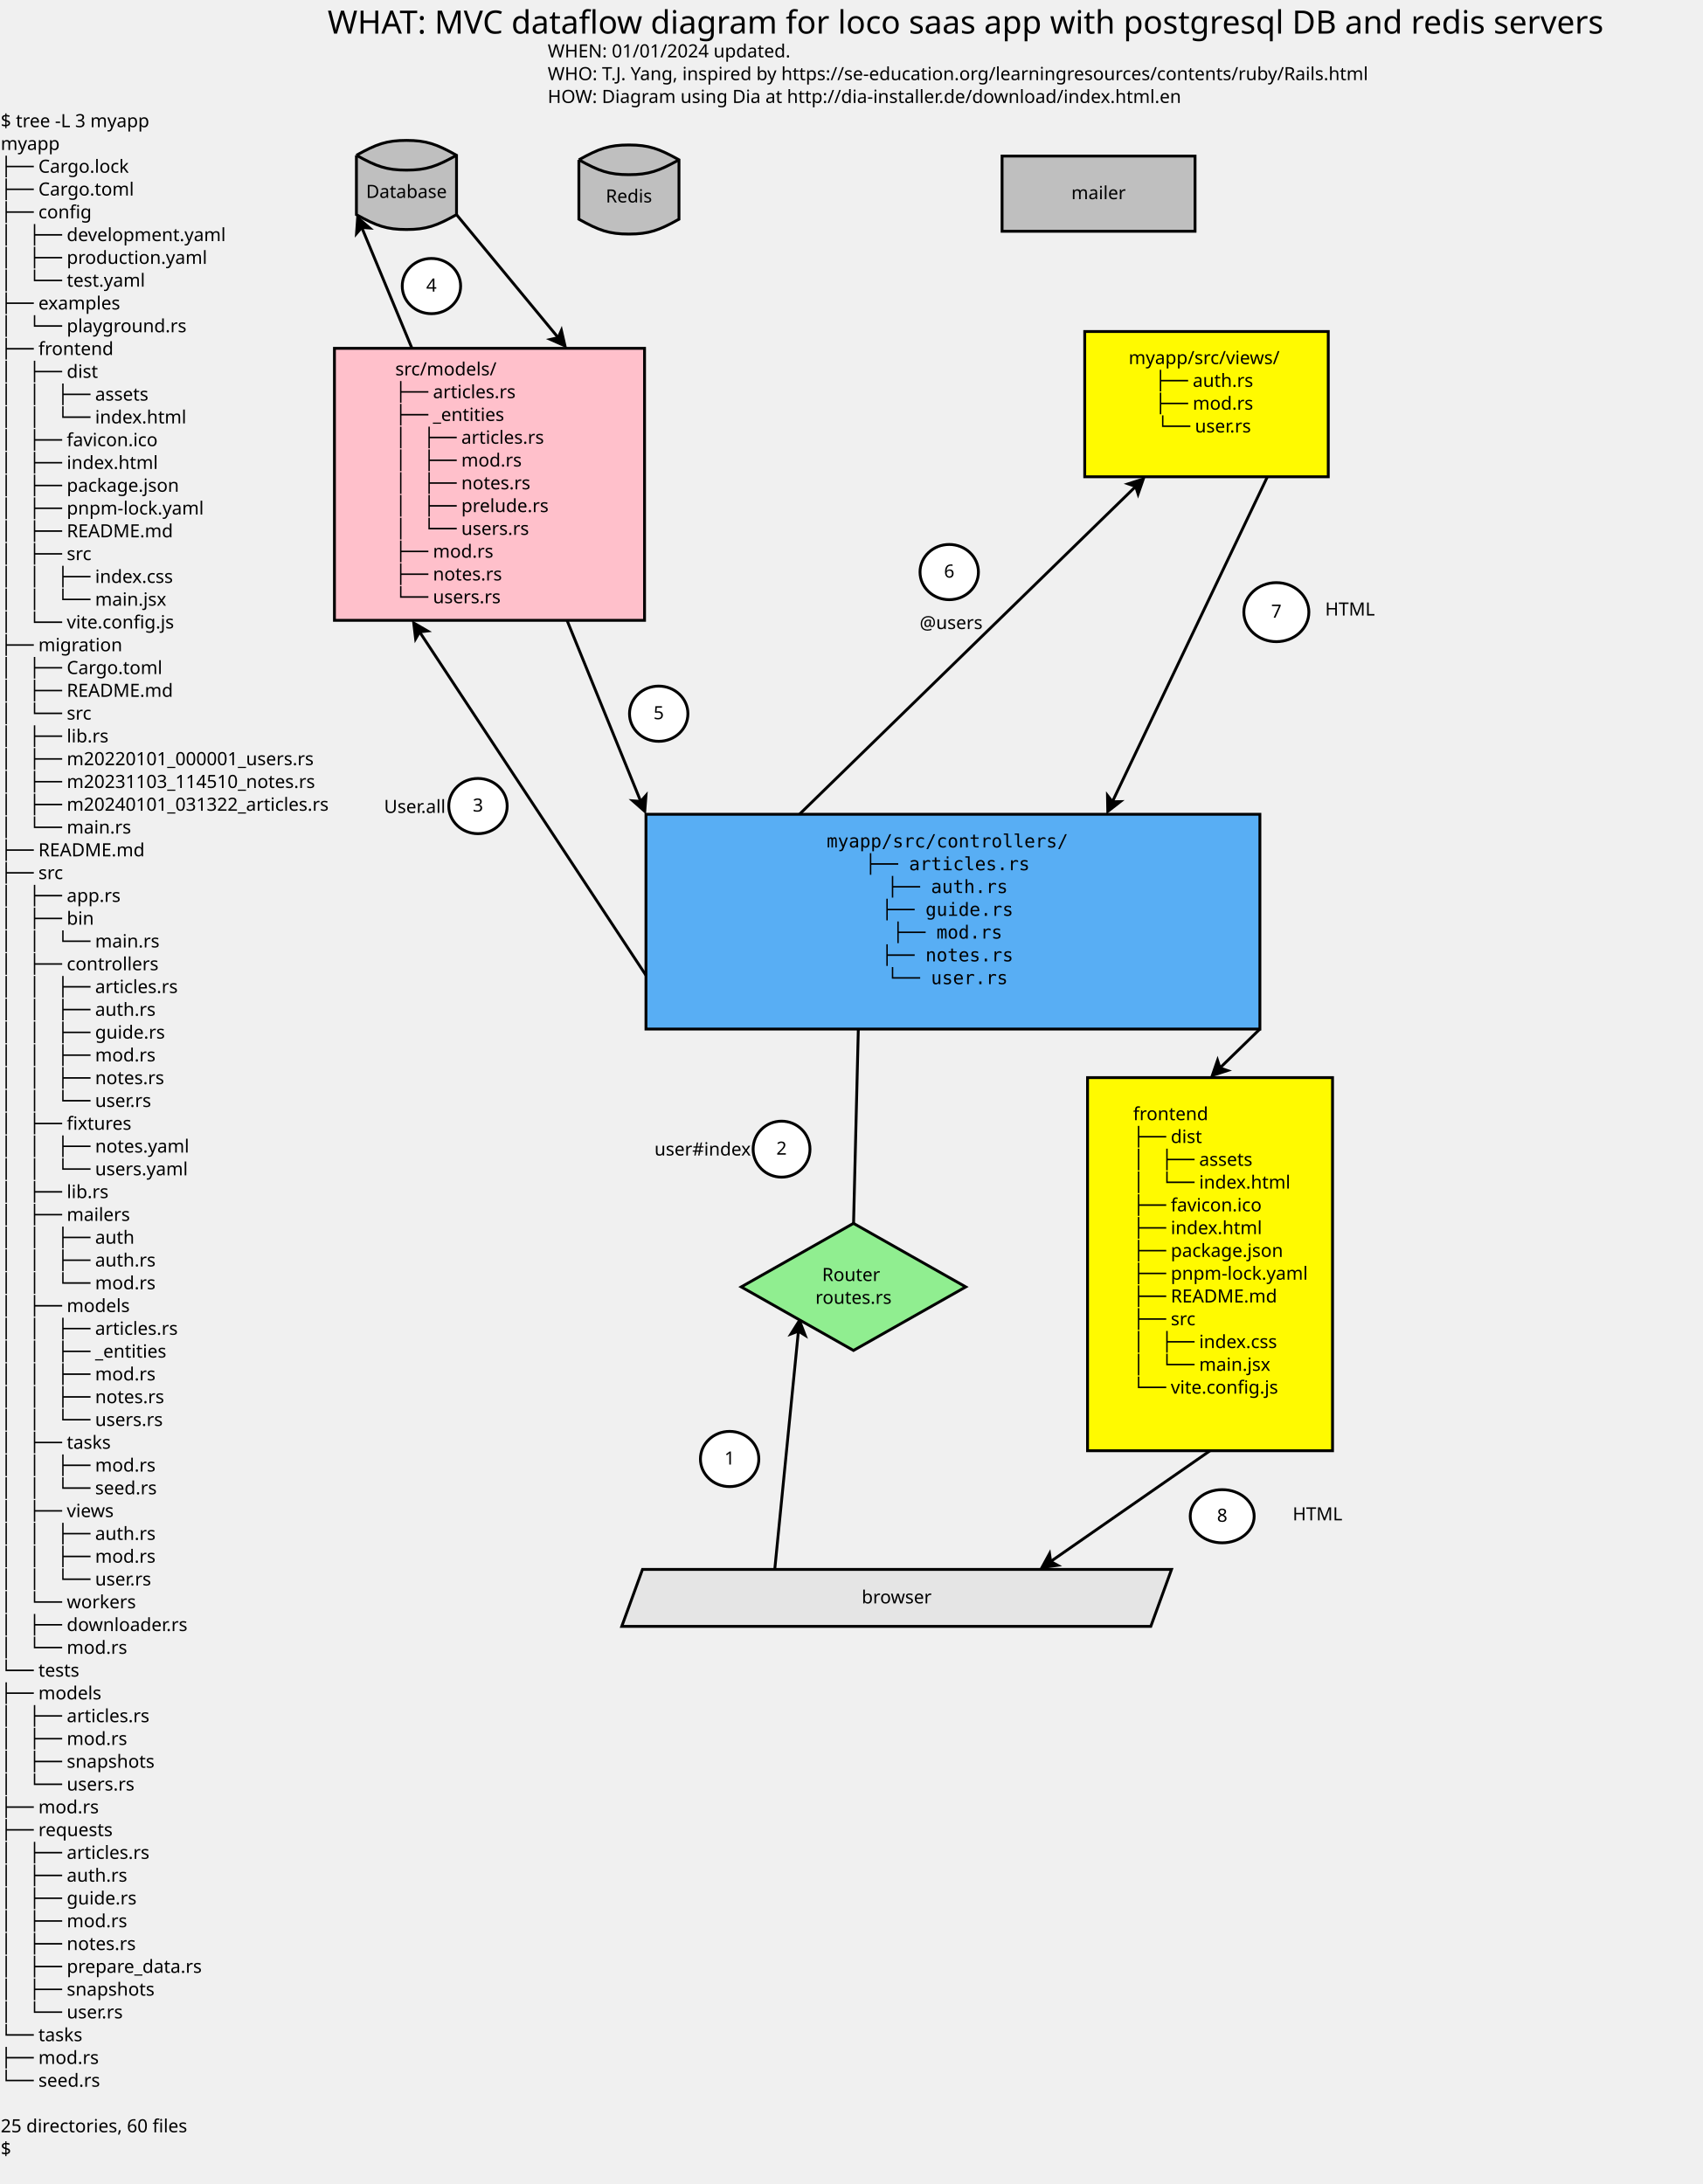
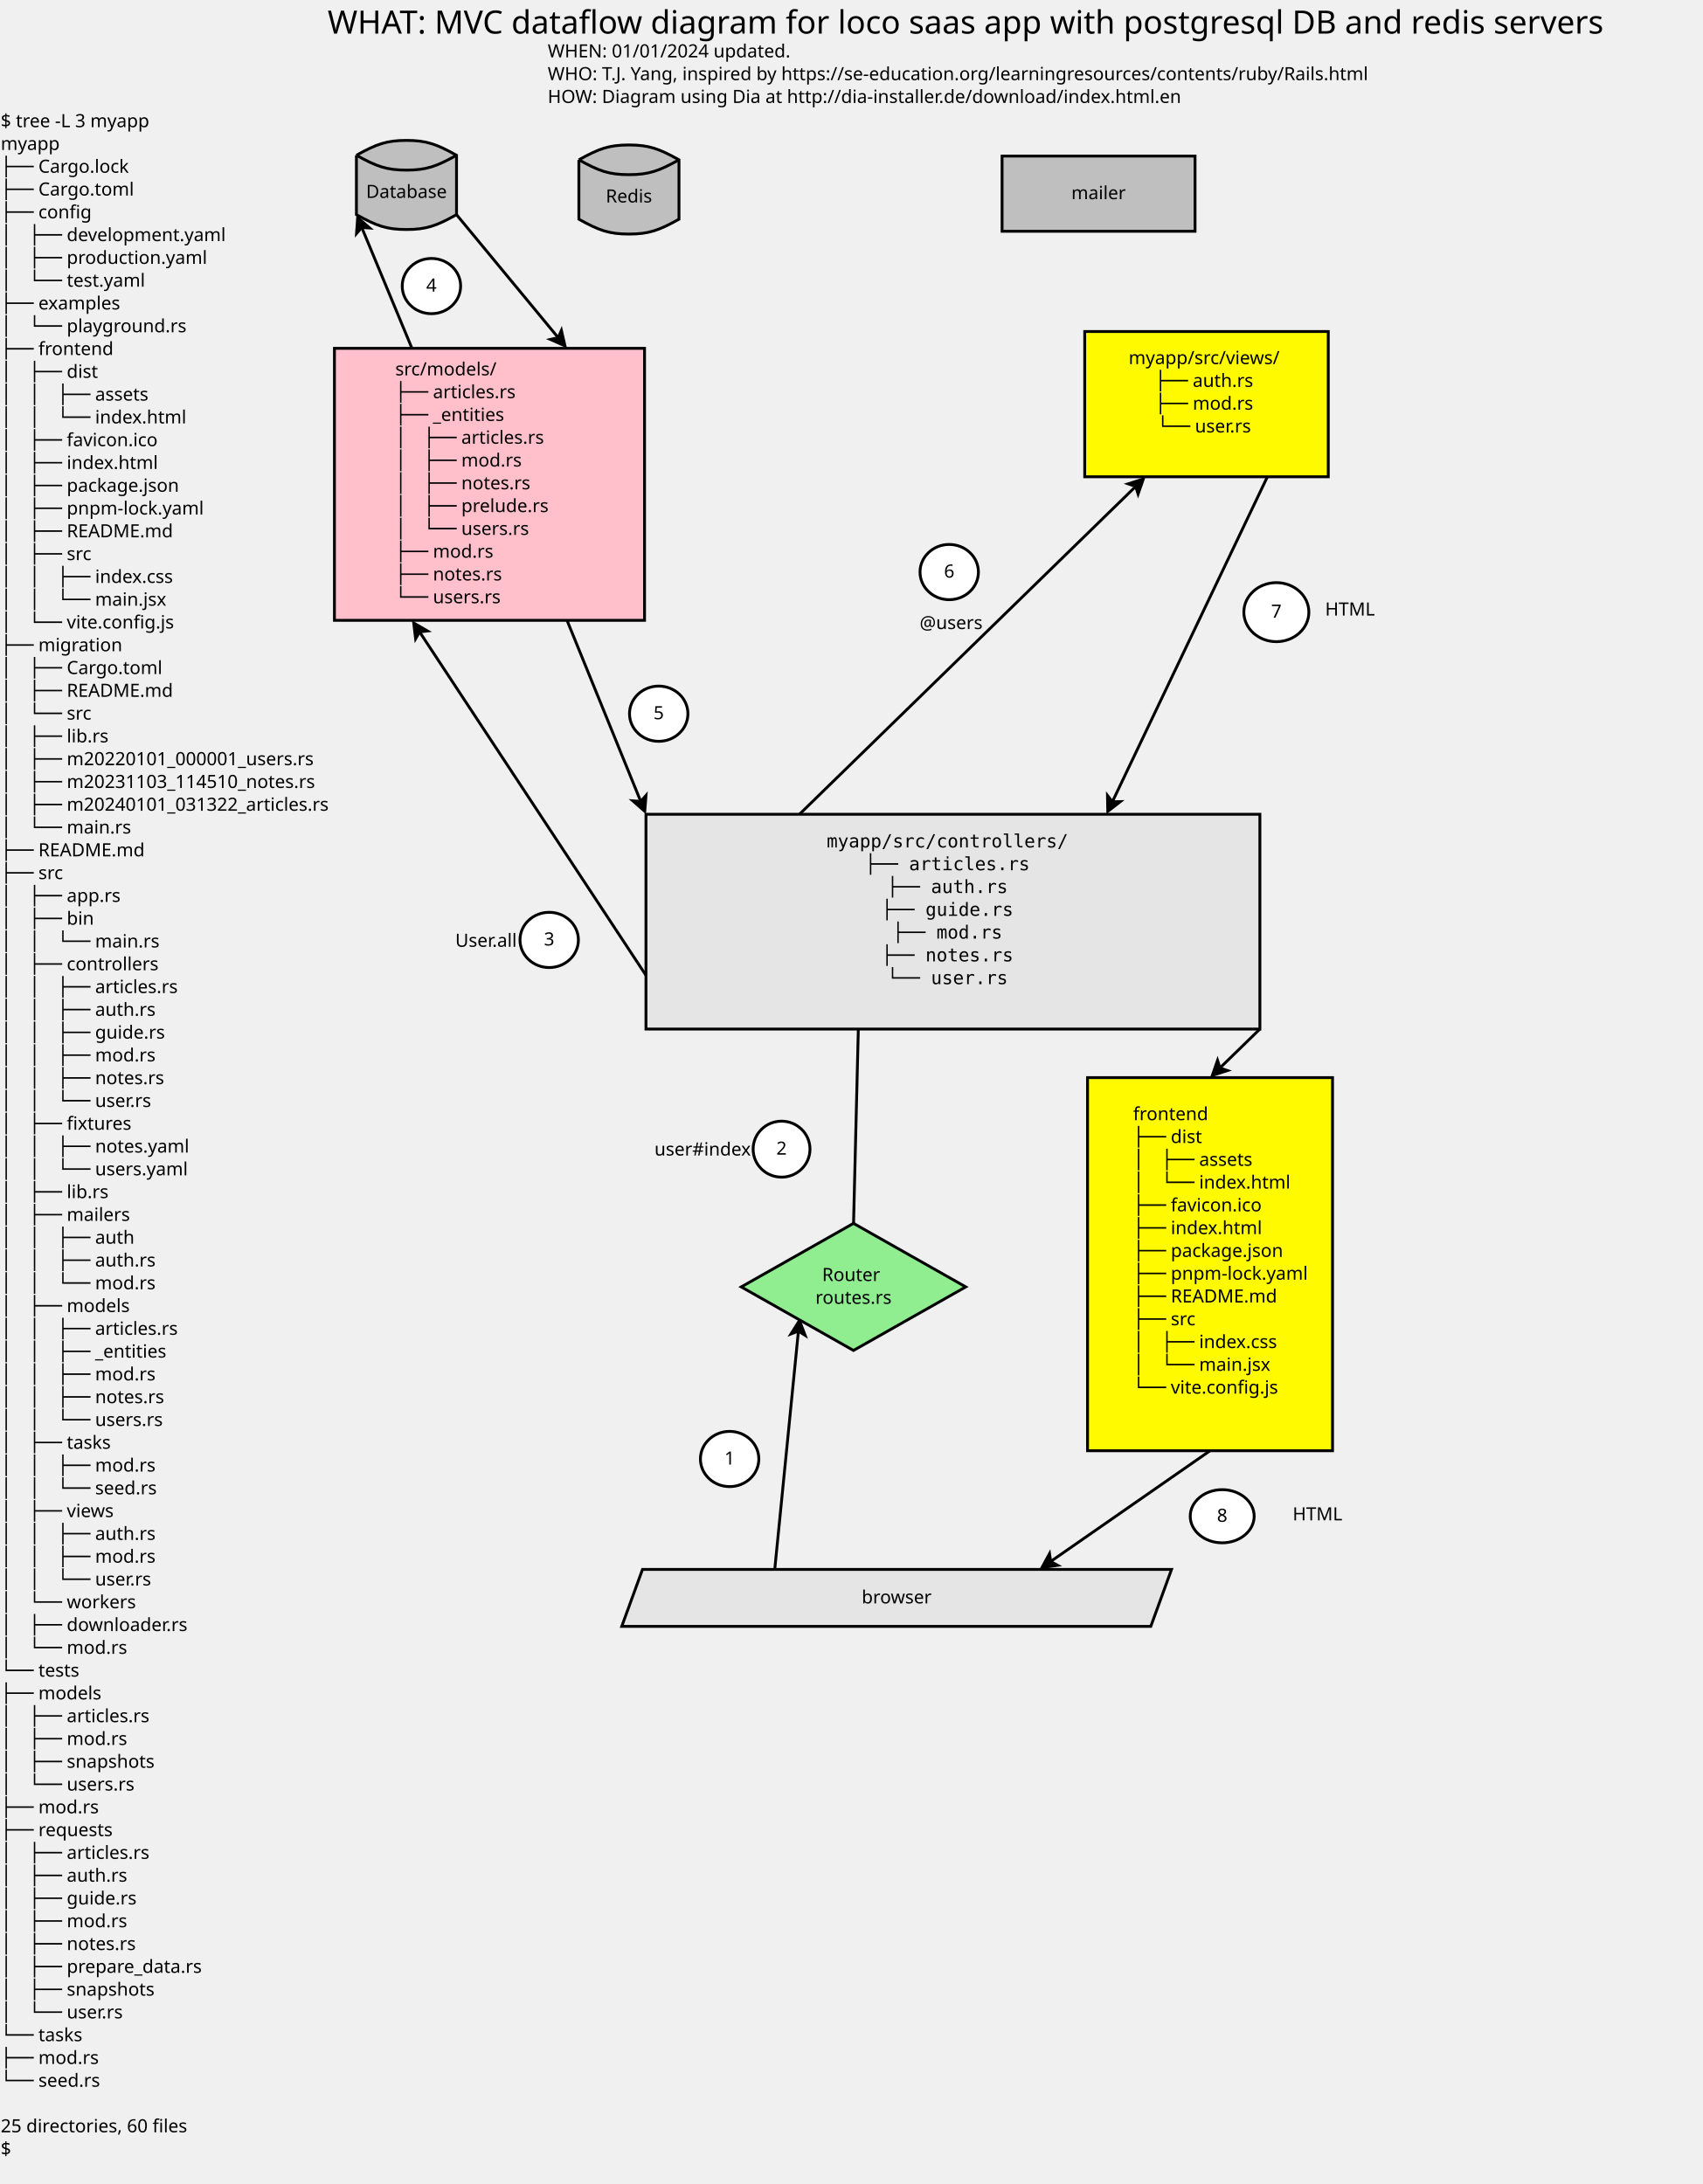
<svg xmlns="http://www.w3.org/2000/svg" width="60cm" height="77cm" viewBox="156 84 1195 1530">
  <g>
    <path style="fill: #bfbfbf" d="M 406.226 191.228 C 420.281,183.407 427.308,180.8 441.363,180.8 C 455.418,180.8 462.446,183.407 476.5,191.228 L 476.5,232.94 C 462.446,240.762 455.418,243.369 441.363,243.369 C 427.308,243.369 420.281,240.762 406.226,232.94 L 406.226,191.228z" />
    <path style="fill: none; fill-opacity:0; stroke-width: 2; stroke: #000000" d="M 406.226 191.228 C 420.281,183.407 427.308,180.8 441.363,180.8 C 455.418,180.8 462.446,183.407 476.5,191.228 L 476.5,232.94 C 462.446,240.762 455.418,243.369 441.363,243.369 C 427.308,243.369 420.281,240.762 406.226,232.94 L 406.226,191.228" />
    <path style="fill: none; fill-opacity:0; stroke-width: 2; stroke: #000000" d="M 406.226 191.228 C 420.281,199.049 427.308,201.656 441.363,201.656 C 455.418,201.656 462.446,199.049 476.5,191.228" />
    <text font-size="12.8" style="fill: #000000;text-anchor:middle;font-family:sans-serif;font-style:normal;font-weight:normal" x="441.363" y="221.18">
      <tspan x="441.363" y="221.18">Database</tspan>
    </text>
  </g>
  <g>
    <line style="fill: none; fill-opacity:0; stroke-width: 2; stroke: #000000" x1="699.912" y1="1184.24" x2="716.522" y2="1016.9" />
    <polygon style="fill: #000000" points="717.263,1009.43 721.251,1019.88 716.522,1016.9 711.3,1018.89 " />
    <polygon style="fill: none; fill-opacity:0; stroke-width: 2; stroke: #000000" points="717.263,1009.43 721.251,1019.88 716.522,1016.9 711.3,1018.89 " />
  </g>
  <g>
    <line style="fill: none; fill-opacity:0; stroke-width: 2; stroke: #000000" x1="445.218" y1="326.8" x2="409.961" y2="241.931" />
    <polygon style="fill: #000000" points="407.084,235.005 415.538,242.322 409.961,241.931 406.303,246.158 " />
    <polygon style="fill: none; fill-opacity:0; stroke-width: 2; stroke: #000000" points="407.084,235.005 415.538,242.322 409.961,241.931 406.303,246.158 " />
  </g>
  <g>
    <line style="fill: none; fill-opacity:0; stroke-width: 2; stroke: #000000" x1="755.186" y1="943.162" x2="760.261" y2="736.533" />
    <polygon style="fill: #000000" points="760.445,729.035 765.198,739.155 760.261,736.533 755.201,738.91 " />
    <polygon style="fill: none; fill-opacity:0; stroke-width: 2; stroke: #000000" points="760.445,729.035 765.198,739.155 760.261,736.533 755.201,738.91 " />
  </g>
  <g>
-     <rect style="fill: #58aef4" x="609.5" y="653.984" width="431" height="150.816" />
+     <rect style="fill: #e5e5e5" x="609.5" y="653.984" width="431" height="150.816" />
    <rect style="fill: none; fill-opacity:0; stroke-width: 2; stroke: #000000" x="609.5" y="653.984" width="431" height="150.816" />
    <text font-size="12.8" style="fill: #000000;text-anchor:middle;font-family:Consolas;font-style:normal;font-weight:normal" x="825" y="677.273">
      <tspan x="825" y="677.273">myapp/src/controllers/</tspan>
      <tspan x="825" y="693.273">     ├── articles.rs</tspan>
      <tspan x="825" y="709.273"> ├── auth.rs</tspan>
      <tspan x="825" y="725.273">  ├── guide.rs</tspan>
      <tspan x="825" y="741.273">├── mod.rs</tspan>
      <tspan x="825" y="757.273">  ├── notes.rs</tspan>
      <tspan x="825" y="773.273"> └── user.rs</tspan>
      <tspan x="825" y="789.273" />
    </text>
  </g>
  <g>
    <rect style="fill: #fffa00" x="917.528" y="314.996" width="170.972" height="102" />
    <rect style="fill: none; fill-opacity:0; stroke-width: 2; stroke: #000000" x="917.528" y="314.996" width="170.972" height="102" />
    <text font-size="12.8" style="fill: #000000;text-anchor:middle;font-family:sans-serif;font-style:normal;font-weight:normal" x="1003.01" y="337.877">
      <tspan x="1003.01" y="337.877">myapp/src/views/</tspan>
      <tspan x="1003.01" y="353.877">├── auth.rs</tspan>
      <tspan x="1003.01" y="369.877">├── mod.rs</tspan>
      <tspan x="1003.01" y="385.877">└── user.rs</tspan>
      <tspan x="1003.01" y="401.877" />
    </text>
  </g>
  <g>
    <polygon style="fill: #90ee90" points="755.187,941.237 833.994,985.86 755.187,1030.48 676.38,985.86 " />
    <polygon style="fill: none; fill-opacity:0; stroke-width: 2; stroke: #000000" points="755.187,941.237 833.994,985.86 755.187,1030.48 676.38,985.86 " />
    <text font-size="12.8" style="fill: #000000;text-anchor:middle;font-family:sans-serif;font-style:normal;font-weight:normal" x="755.187" y="981.741">
      <tspan x="755.187" y="981.741">Router</tspan>
      <tspan x="755.187" y="997.741">routes.rs</tspan>
    </text>
  </g>
  <g>
    <line style="fill: none; fill-opacity:0; stroke-width: 2; stroke: #000000" x1="1005.5" y1="1100.9" x2="893.612" y2="1178.68" />
    <polygon style="fill: #000000" points="887.454,1182.96 892.811,1173.15 893.612,1178.68 898.519,1181.36 " />
    <polygon style="fill: none; fill-opacity:0; stroke-width: 2; stroke: #000000" points="887.454,1182.96 892.811,1173.15 893.612,1178.68 898.519,1181.36 " />
  </g>
  <g>
    <line style="fill: none; fill-opacity:0; stroke-width: 2; stroke: #000000" x1="717.25" y1="653.984" x2="953.302" y2="423.793" />
    <polygon style="fill: #000000" points="958.671,418.557 955.003,429.118 953.302,423.793 948.021,421.959 " />
    <polygon style="fill: none; fill-opacity:0; stroke-width: 2; stroke: #000000" points="958.671,418.557 955.003,429.118 953.302,423.793 948.021,421.959 " />
  </g>
  <g>
    <line style="fill: none; fill-opacity:0; stroke-width: 2; stroke: #000000" x1="1045.76" y1="416.996" x2="936.941" y2="645.196" />
    <polygon style="fill: #000000" points="933.712,651.966 933.503,640.787 936.941,645.196 942.53,645.091 " />
    <polygon style="fill: none; fill-opacity:0; stroke-width: 2; stroke: #000000" points="933.712,651.966 933.503,640.787 936.941,645.196 942.53,645.091 " />
  </g>
  <g>
    <line style="fill: none; fill-opacity:0; stroke-width: 2; stroke: #000000" x1="609.5" y1="767.096" x2="450.575" y2="525.93" />
    <polygon style="fill: #000000" points="446.448,519.667 456.126,525.266 450.575,525.93 447.776,530.768 " />
    <polygon style="fill: none; fill-opacity:0; stroke-width: 2; stroke: #000000" points="446.448,519.667 456.126,525.266 450.575,525.93 447.776,530.768 " />
  </g>
  <g>
    <ellipse style="fill: #ffffff" cx="668.226" cy="1106.7" rx="20.498" ry="19.387" />
    <ellipse style="fill: none; fill-opacity:0; stroke-width: 2; stroke: #000000" cx="668.226" cy="1106.7" rx="20.498" ry="19.387" />
    <text font-size="12.8" style="fill: #000000;text-anchor:middle;font-family:sans-serif;font-style:normal;font-weight:normal" x="668.226" y="1110.59">
      <tspan x="668.226" y="1110.59">1</tspan>
    </text>
  </g>
  <g>
    <ellipse style="fill: #ffffff" cx="458.886" cy="283.082" rx="20.498" ry="19.387" />
    <ellipse style="fill: none; fill-opacity:0; stroke-width: 2; stroke: #000000" cx="458.886" cy="283.082" rx="20.498" ry="19.387" />
    <text font-size="12.8" style="fill: #000000;text-anchor:middle;font-family:sans-serif;font-style:normal;font-weight:normal" x="458.886" y="286.963">
      <tspan x="458.886" y="286.963">4</tspan>
    </text>
  </g>
  <g>
    <ellipse style="fill: #ffffff" cx="618.444" cy="583.37" rx="20.498" ry="19.387" />
    <ellipse style="fill: none; fill-opacity:0; stroke-width: 2; stroke: #000000" cx="618.444" cy="583.37" rx="20.498" ry="19.387" />
    <text font-size="12.8" style="fill: #000000;text-anchor:middle;font-family:sans-serif;font-style:normal;font-weight:normal" x="618.444" y="587.251">
      <tspan x="618.444" y="587.251">5</tspan>
    </text>
  </g>
  <g>
    <polygon style="fill: #e5e5e5" points="607.059,1184.24 978.47,1184.24 963.911,1224.24 592.5,1224.24 " />
    <polygon style="fill: none; fill-opacity:0; stroke-width: 2; stroke: #000000" points="607.059,1184.24 978.47,1184.24 963.911,1224.24 592.5,1224.24 " />
    <text font-size="12.8" style="fill: #000000;text-anchor:middle;font-family:sans-serif;font-style:normal;font-weight:normal" x="785.485" y="1208.12">
      <tspan x="785.485" y="1208.12">browser</tspan>
    </text>
  </g>
  <g>
    <line style="fill: none; fill-opacity:0; stroke-width: 2; stroke: #000000" x1="554.074" y1="517.8" x2="605.83" y2="644.966" />
    <polygon style="fill: #000000" points="608.657,651.913 600.256,644.535 605.83,644.966 609.519,640.766 " />
    <polygon style="fill: none; fill-opacity:0; stroke-width: 2; stroke: #000000" points="608.657,651.913 600.256,644.535 605.83,644.966 609.519,640.766 " />
  </g>
  <g>
    <line style="fill: none; fill-opacity:0; stroke-width: 2; stroke: #000000" x1="476.5" y1="232.94" x2="547.871" y2="319.295" />
    <polygon style="fill: #000000" points="552.649,325.076 542.425,320.554 547.871,319.295 550.133,314.183 " />
    <polygon style="fill: none; fill-opacity:0; stroke-width: 2; stroke: #000000" points="552.649,325.076 542.425,320.554 547.871,319.295 550.133,314.183 " />
  </g>
  <text font-size="12.8" style="fill: #000000;text-anchor:start;font-family:sans-serif;font-style:normal;font-weight:normal" x="540.512" y="122.5">
    <tspan x="540.512" y="122.5">WHEN:  01/01/2024 updated.</tspan>
    <tspan x="540.512" y="138.5">WHO:  T.J. Yang, inspired by https://se-education.org/learningresources/contents/ruby/Rails.html</tspan>
    <tspan x="540.512" y="154.5">HOW: Diagram using Dia at http://dia-installer.de/download/index.html.en</tspan>
    <tspan x="540.512" y="170.5" />
  </text>
  <g>
    <g>
      <ellipse style="fill: #ffffff" cx="704.688" cy="889.133" rx="19.959" ry="19.65" />
      <ellipse style="fill: none; fill-opacity:0; stroke-width: 2; stroke: #000000" cx="704.688" cy="889.133" rx="19.959" ry="19.65" />
      <text font-size="12.8" style="fill: #000000;text-anchor:middle;font-family:sans-serif;font-style:normal;font-weight:normal" x="704.688" y="893.014">
        <tspan x="704.688" y="893.014">2</tspan>
      </text>
    </g>
    <text font-size="12.8" style="fill: #000000;text-anchor:start;font-family:sans-serif;font-style:normal;font-weight:normal" x="615.45" y="893.61">
      <tspan x="615.45" y="893.61">user#index</tspan>
    </text>
  </g>
  <text font-size="12.8" style="fill: #000000;text-anchor:start;font-family:sans-serif;font-style:normal;font-weight:normal" x="156.5" y="171.513">
    <tspan x="156.5" y="171.513">$ tree -L 3 myapp</tspan>
    <tspan x="156.5" y="187.513">myapp</tspan>
    <tspan x="156.5" y="203.513">├── Cargo.lock</tspan>
    <tspan x="156.5" y="219.513">├── Cargo.toml</tspan>
    <tspan x="156.5" y="235.513">├── config</tspan>
    <tspan x="156.5" y="251.513">│   ├── development.yaml</tspan>
    <tspan x="156.5" y="267.513">│   ├── production.yaml</tspan>
    <tspan x="156.5" y="283.513">│   └── test.yaml</tspan>
    <tspan x="156.5" y="299.513">├── examples</tspan>
    <tspan x="156.5" y="315.513">│   └── playground.rs</tspan>
    <tspan x="156.5" y="331.513">├── frontend</tspan>
    <tspan x="156.5" y="347.513">│   ├── dist</tspan>
    <tspan x="156.5" y="363.513">│   │   ├── assets</tspan>
    <tspan x="156.5" y="379.513">│   │   └── index.html</tspan>
    <tspan x="156.5" y="395.513">│   ├── favicon.ico</tspan>
    <tspan x="156.5" y="411.513">│   ├── index.html</tspan>
    <tspan x="156.5" y="427.513">│   ├── package.json</tspan>
    <tspan x="156.5" y="443.513">│   ├── pnpm-lock.yaml</tspan>
    <tspan x="156.5" y="459.513">│   ├── README.md</tspan>
    <tspan x="156.5" y="475.513">│   ├── src</tspan>
    <tspan x="156.5" y="491.513">│   │   ├── index.css</tspan>
    <tspan x="156.5" y="507.513">│   │   └── main.jsx</tspan>
    <tspan x="156.5" y="523.513">│   └── vite.config.js</tspan>
    <tspan x="156.5" y="539.513">├── migration</tspan>
    <tspan x="156.5" y="555.513">│   ├── Cargo.toml</tspan>
    <tspan x="156.5" y="571.513">│   ├── README.md</tspan>
    <tspan x="156.5" y="587.513">│   └── src</tspan>
    <tspan x="156.5" y="603.513">│       ├── lib.rs</tspan>
    <tspan x="156.5" y="619.513">│       ├── m20220101_000001_users.rs</tspan>
    <tspan x="156.5" y="635.513">│       ├── m20231103_114510_notes.rs</tspan>
    <tspan x="156.5" y="651.513">│       ├── m20240101_031322_articles.rs</tspan>
    <tspan x="156.5" y="667.513">│       └── main.rs</tspan>
    <tspan x="156.5" y="683.513">├── README.md</tspan>
    <tspan x="156.5" y="699.513">├── src</tspan>
    <tspan x="156.5" y="715.513">│   ├── app.rs</tspan>
    <tspan x="156.5" y="731.513">│   ├── bin</tspan>
    <tspan x="156.5" y="747.513">│   │   └── main.rs</tspan>
    <tspan x="156.5" y="763.513">│   ├── controllers</tspan>
    <tspan x="156.5" y="779.513">│   │   ├── articles.rs</tspan>
    <tspan x="156.5" y="795.513">│   │   ├── auth.rs</tspan>
    <tspan x="156.5" y="811.513">│   │   ├── guide.rs</tspan>
    <tspan x="156.5" y="827.513">│   │   ├── mod.rs</tspan>
    <tspan x="156.5" y="843.513">│   │   ├── notes.rs</tspan>
    <tspan x="156.5" y="859.513">│   │   └── user.rs</tspan>
    <tspan x="156.5" y="875.513">│   ├── fixtures</tspan>
    <tspan x="156.5" y="891.513">│   │   ├── notes.yaml</tspan>
    <tspan x="156.5" y="907.513">│   │   └── users.yaml</tspan>
    <tspan x="156.5" y="923.513">│   ├── lib.rs</tspan>
    <tspan x="156.5" y="939.513">│   ├── mailers</tspan>
    <tspan x="156.5" y="955.513">│   │   ├── auth</tspan>
    <tspan x="156.5" y="971.513">│   │   ├── auth.rs</tspan>
    <tspan x="156.5" y="987.513">│   │   └── mod.rs</tspan>
    <tspan x="156.5" y="1003.51">│   ├── models</tspan>
    <tspan x="156.5" y="1019.51">│   │   ├── articles.rs</tspan>
    <tspan x="156.5" y="1035.51">│   │   ├── _entities</tspan>
    <tspan x="156.5" y="1051.51">│   │   ├── mod.rs</tspan>
    <tspan x="156.5" y="1067.51">│   │   ├── notes.rs</tspan>
    <tspan x="156.5" y="1083.51">│   │   └── users.rs</tspan>
    <tspan x="156.5" y="1099.51">│   ├── tasks</tspan>
    <tspan x="156.5" y="1115.51">│   │   ├── mod.rs</tspan>
    <tspan x="156.5" y="1131.51">│   │   └── seed.rs</tspan>
    <tspan x="156.5" y="1147.51">│   ├── views</tspan>
    <tspan x="156.5" y="1163.51">│   │   ├── auth.rs</tspan>
    <tspan x="156.5" y="1179.51">│   │   ├── mod.rs</tspan>
    <tspan x="156.5" y="1195.51">│   │   └── user.rs</tspan>
    <tspan x="156.5" y="1211.51">│   └── workers</tspan>
    <tspan x="156.5" y="1227.51">│       ├── downloader.rs</tspan>
    <tspan x="156.5" y="1243.51">│       └── mod.rs</tspan>
    <tspan x="156.5" y="1259.51">└── tests</tspan>
    <tspan x="156.5" y="1275.51">    ├── models</tspan>
    <tspan x="156.5" y="1291.51">    │   ├── articles.rs</tspan>
    <tspan x="156.5" y="1307.51">    │   ├── mod.rs</tspan>
    <tspan x="156.5" y="1323.51">    │   ├── snapshots</tspan>
    <tspan x="156.5" y="1339.51">    │   └── users.rs</tspan>
    <tspan x="156.5" y="1355.51">    ├── mod.rs</tspan>
    <tspan x="156.5" y="1371.51">    ├── requests</tspan>
    <tspan x="156.5" y="1387.51">    │   ├── articles.rs</tspan>
    <tspan x="156.5" y="1403.51">    │   ├── auth.rs</tspan>
    <tspan x="156.5" y="1419.51">    │   ├── guide.rs</tspan>
    <tspan x="156.5" y="1435.51">    │   ├── mod.rs</tspan>
    <tspan x="156.5" y="1451.51">    │   ├── notes.rs</tspan>
    <tspan x="156.5" y="1467.51">    │   ├── prepare_data.rs</tspan>
    <tspan x="156.5" y="1483.51">    │   ├── snapshots</tspan>
    <tspan x="156.5" y="1499.51">    │   └── user.rs</tspan>
    <tspan x="156.5" y="1515.51">    └── tasks</tspan>
    <tspan x="156.5" y="1531.51">        ├── mod.rs</tspan>
    <tspan x="156.5" y="1547.51">        └── seed.rs</tspan>
    <tspan x="156.5" y="1563.51" />
    <tspan x="156.5" y="1579.51">25 directories, 60 files</tspan>
    <tspan x="156.5" y="1595.51">$</tspan>
    <tspan x="156.5" y="1611.51" />
  </text>
  <g>
    <path style="fill: #bfbfbf" d="M 562.4 194.428 C 576.455,186.607 583.482,184 597.537,184 C 611.592,184 618.62,186.607 632.674,194.428 L 632.674,236.14 C 618.62,243.962 611.592,246.569 597.537,246.569 C 583.482,246.569 576.455,243.962 562.4,236.14 L 562.4,194.428z" />
    <path style="fill: none; fill-opacity:0; stroke-width: 2; stroke: #000000" d="M 562.4 194.428 C 576.455,186.607 583.482,184 597.537,184 C 611.592,184 618.62,186.607 632.674,194.428 L 632.674,236.14 C 618.62,243.962 611.592,246.569 597.537,246.569 C 583.482,246.569 576.455,243.962 562.4,236.14 L 562.4,194.428" />
    <path style="fill: none; fill-opacity:0; stroke-width: 2; stroke: #000000" d="M 562.4 194.428 C 576.455,202.249 583.482,204.856 597.537,204.856 C 611.592,204.856 618.62,202.249 632.674,194.428" />
    <text font-size="12.8" style="fill: #000000;text-anchor:middle;font-family:sans-serif;font-style:normal;font-weight:normal" x="597.537" y="224.38">
      <tspan x="597.537" y="224.38">Redis</tspan>
    </text>
  </g>
  <g>
    <rect style="fill: #bfbfbf" x="859.5" y="191.8" width="135.472" height="52.807" />
    <rect style="fill: none; fill-opacity:0; stroke-width: 2; stroke: #000000" x="859.5" y="191.8" width="135.472" height="52.807" />
    <text font-size="12.8" style="fill: #000000;text-anchor:middle;font-family:sans-serif;font-style:normal;font-weight:normal" x="927.236" y="222.085">
      <tspan x="927.236" y="222.085">mailer</tspan>
    </text>
  </g>
  <g>
    <line style="fill: none; fill-opacity:0; stroke-width: 2; stroke: #000000" x1="1040.5" y1="804.8" x2="1012.47" y2="832.106" />
    <polygon style="fill: #000000" points="1007.1,837.34 1010.77,826.78 1012.47,832.106 1017.75,833.942 " />
    <polygon style="fill: none; fill-opacity:0; stroke-width: 2; stroke: #000000" points="1007.1,837.34 1010.77,826.78 1012.47,832.106 1017.75,833.942 " />
  </g>
  <g>
    <text font-size="12.8" style="fill: #000000;text-anchor:start;font-family:sans-serif;font-style:normal;font-weight:normal" x="933.772" y="1088.05">
      <tspan x="933.772" y="1088.05">HTML</tspan>
    </text>
    <g>
      <rect style="fill: #fffa00" x="919.5" y="838.9" width="172" height="262" />
      <rect style="fill: none; fill-opacity:0; stroke-width: 2; stroke: #000000" x="919.5" y="838.9" width="172" height="262" />
      <text font-size="12.8" style="fill: #000000;text-anchor:middle;font-family:sans-serif;font-style:normal;font-weight:normal" x="1005.5" y="861.781">
        <tspan x="1005.5" y="861.781" />
        <tspan x="1005.5" y="877.781" />
        <tspan x="1005.5" y="893.781" />
        <tspan x="1005.5" y="909.781" />
        <tspan x="1005.5" y="925.781" />
        <tspan x="1005.5" y="941.781" />
        <tspan x="1005.5" y="957.781" />
        <tspan x="1005.5" y="973.781" />
        <tspan x="1005.5" y="989.781" />
        <tspan x="1005.5" y="1005.78" />
        <tspan x="1005.5" y="1021.78" />
        <tspan x="1005.5" y="1037.78" />
        <tspan x="1005.5" y="1053.78" />
        <tspan x="1005.5" y="1069.78" />
        <tspan x="1005.5" y="1085.78" />
      </text>
    </g>
    <text font-size="12.8" style="fill: #000000;text-anchor:start;font-family:sans-serif;font-style:normal;font-weight:normal" x="951.5" y="868.8">
      <tspan x="951.5" y="868.8">frontend</tspan>
      <tspan x="951.5" y="884.8">├── dist</tspan>
      <tspan x="951.5" y="900.8">│   ├── assets</tspan>
      <tspan x="951.5" y="916.8">│   └── index.html</tspan>
      <tspan x="951.5" y="932.8">├── favicon.ico</tspan>
      <tspan x="951.5" y="948.8">├── index.html</tspan>
      <tspan x="951.5" y="964.8">├── package.json</tspan>
      <tspan x="951.5" y="980.8">├── pnpm-lock.yaml</tspan>
      <tspan x="951.5" y="996.8">├── README.md</tspan>
      <tspan x="951.5" y="1012.8">├── src</tspan>
      <tspan x="951.5" y="1028.8">│   ├── index.css</tspan>
      <tspan x="951.5" y="1044.8">│   └── main.jsx</tspan>
      <tspan x="951.5" y="1060.8">└── vite.config.js</tspan>
      <tspan x="951.5" y="1076.8" />
    </text>
  </g>
  <g>
    <g>
      <ellipse style="fill: #ffffff" cx="1052.06" cy="512.055" rx="22.819" ry="20.725" />
      <ellipse style="fill: none; fill-opacity:0; stroke-width: 2; stroke: #000000" cx="1052.06" cy="512.055" rx="22.819" ry="20.725" />
      <text font-size="12.8" style="fill: #000000;text-anchor:middle;font-family:sans-serif;font-style:normal;font-weight:normal" x="1052.06" y="515.936">
        <tspan x="1052.06" y="515.936">7</tspan>
      </text>
    </g>
    <text font-size="12.8" style="fill: #000000;text-anchor:start;font-family:sans-serif;font-style:normal;font-weight:normal" x="1086.31" y="514.42">
      <tspan x="1086.31" y="514.42">HTML</tspan>
    </text>
  </g>
  <g>
    <g>
      <ellipse style="fill: #ffffff" cx="822.392" cy="483.91" rx="20.498" ry="19.387" />
      <ellipse style="fill: none; fill-opacity:0; stroke-width: 2; stroke: #000000" cx="822.392" cy="483.91" rx="20.498" ry="19.387" />
      <text font-size="12.8" style="fill: #000000;text-anchor:middle;font-family:sans-serif;font-style:normal;font-weight:normal" x="822.392" y="487.791">
        <tspan x="822.392" y="487.791">6</tspan>
      </text>
    </g>
    <text font-size="12.8" style="fill: #000000;text-anchor:start;font-family:sans-serif;font-style:normal;font-weight:normal" x="801.632" y="523.928">
      <tspan x="801.632" y="523.928">@users</tspan>
    </text>
  </g>
  <g>
    <g>
      <ellipse style="fill: #ffffff" cx="1014.04" cy="1146.9" rx="22.439" ry="18.663" />
      <ellipse style="fill: none; fill-opacity:0; stroke-width: 2; stroke: #000000" cx="1014.04" cy="1146.9" rx="22.439" ry="18.663" />
      <text font-size="12.8" style="fill: #000000;text-anchor:middle;font-family:sans-serif;font-style:normal;font-weight:normal" x="1014.04" y="1150.79">
        <tspan x="1014.04" y="1150.79">8</tspan>
      </text>
    </g>
    <text font-size="12.8" style="fill: #000000;text-anchor:start;font-family:sans-serif;font-style:normal;font-weight:normal" x="1063.5" y="1149.8">
      <tspan x="1063.5" y="1149.8">HTML</tspan>
    </text>
  </g>
  <text font-size="22.578" style="fill: #000000;text-anchor:start;font-family:sans-serif;font-style:normal;font-weight:normal" x="386" y="105.8">
    <tspan x="386" y="105.8">WHAT: MVC dataflow diagram  for loco saas app with postgresql DB and redis servers</tspan>
    <tspan x="386" y="134.022" />
    <tspan x="386" y="162.244" />
  </text>
  <g>
    <g>
      <rect style="fill: #ffc0cb" x="390.792" y="326.8" width="217.708" height="191" />
      <rect style="fill: none; fill-opacity:0; stroke-width: 2; stroke: #000000" x="390.792" y="326.8" width="217.708" height="191" />
      <text font-size="12.8" style="fill: #000000;text-anchor:middle;font-family:sans-serif;font-style:normal;font-weight:normal" x="499.646" y="426.181">
        <tspan x="499.646" y="426.181" />
      </text>
    </g>
    <text font-size="12.8" style="fill: #000000;text-anchor:start;font-family:sans-serif;font-style:normal;font-weight:normal" x="611.14" y="458.348">
      <tspan x="611.14" y="458.348" />
    </text>
    <text font-size="12.8" style="fill: #000000;text-anchor:start;font-family:sans-serif;font-style:normal;font-weight:normal" x="433.5" y="345.8">
      <tspan x="433.5" y="345.8">src/models/</tspan>
      <tspan x="433.5" y="361.8">├── articles.rs</tspan>
      <tspan x="433.5" y="377.8">├── _entities</tspan>
      <tspan x="433.5" y="393.8">│   ├── articles.rs</tspan>
      <tspan x="433.5" y="409.8">│   ├── mod.rs</tspan>
      <tspan x="433.5" y="425.8">│   ├── notes.rs</tspan>
      <tspan x="433.5" y="441.8">│   ├── prelude.rs</tspan>
      <tspan x="433.5" y="457.8">│   └── users.rs</tspan>
      <tspan x="433.5" y="473.8">├── mod.rs</tspan>
      <tspan x="433.5" y="489.8">├── notes.rs</tspan>
      <tspan x="433.5" y="505.8">└── users.rs</tspan>
    </text>
  </g>
  <g>
    <g>
-       <ellipse style="fill: #ffffff" cx="491.56" cy="648.22" rx="20.498" ry="19.387" />
-       <ellipse style="fill: none; fill-opacity:0; stroke-width: 2; stroke: #000000" cx="491.56" cy="648.22" rx="20.498" ry="19.387" />
-       <text font-size="12.8" style="fill: #000000;text-anchor:middle;font-family:sans-serif;font-style:normal;font-weight:normal" x="491.56" y="652.101">
-         <tspan x="491.56" y="652.101">3</tspan>
-       </text>
-     </g>
-     <text font-size="12.8" style="fill: #000000;text-anchor:start;font-family:sans-serif;font-style:normal;font-weight:normal" x="425.624" y="653.038">
-       <tspan x="425.624" y="653.038">User.all</tspan>
+       <ellipse style="fill: #ffffff" cx="541.56" cy="742.22" rx="20.498" ry="19.387" />
+       <ellipse style="fill: none; fill-opacity:0; stroke-width: 2; stroke: #000000" cx="541.56" cy="742.22" rx="20.498" ry="19.387" />
+       <text font-size="12.8" style="fill: #000000;text-anchor:middle;font-family:sans-serif;font-style:normal;font-weight:normal" x="541.56" y="746.101">
+         <tspan x="541.56" y="746.101">3</tspan>
+       </text>
+     </g>
+     <text font-size="12.8" style="fill: #000000;text-anchor:start;font-family:sans-serif;font-style:normal;font-weight:normal" x="475.624" y="747.038">
+       <tspan x="475.624" y="747.038">User.all</tspan>
    </text>
  </g>
</svg>
